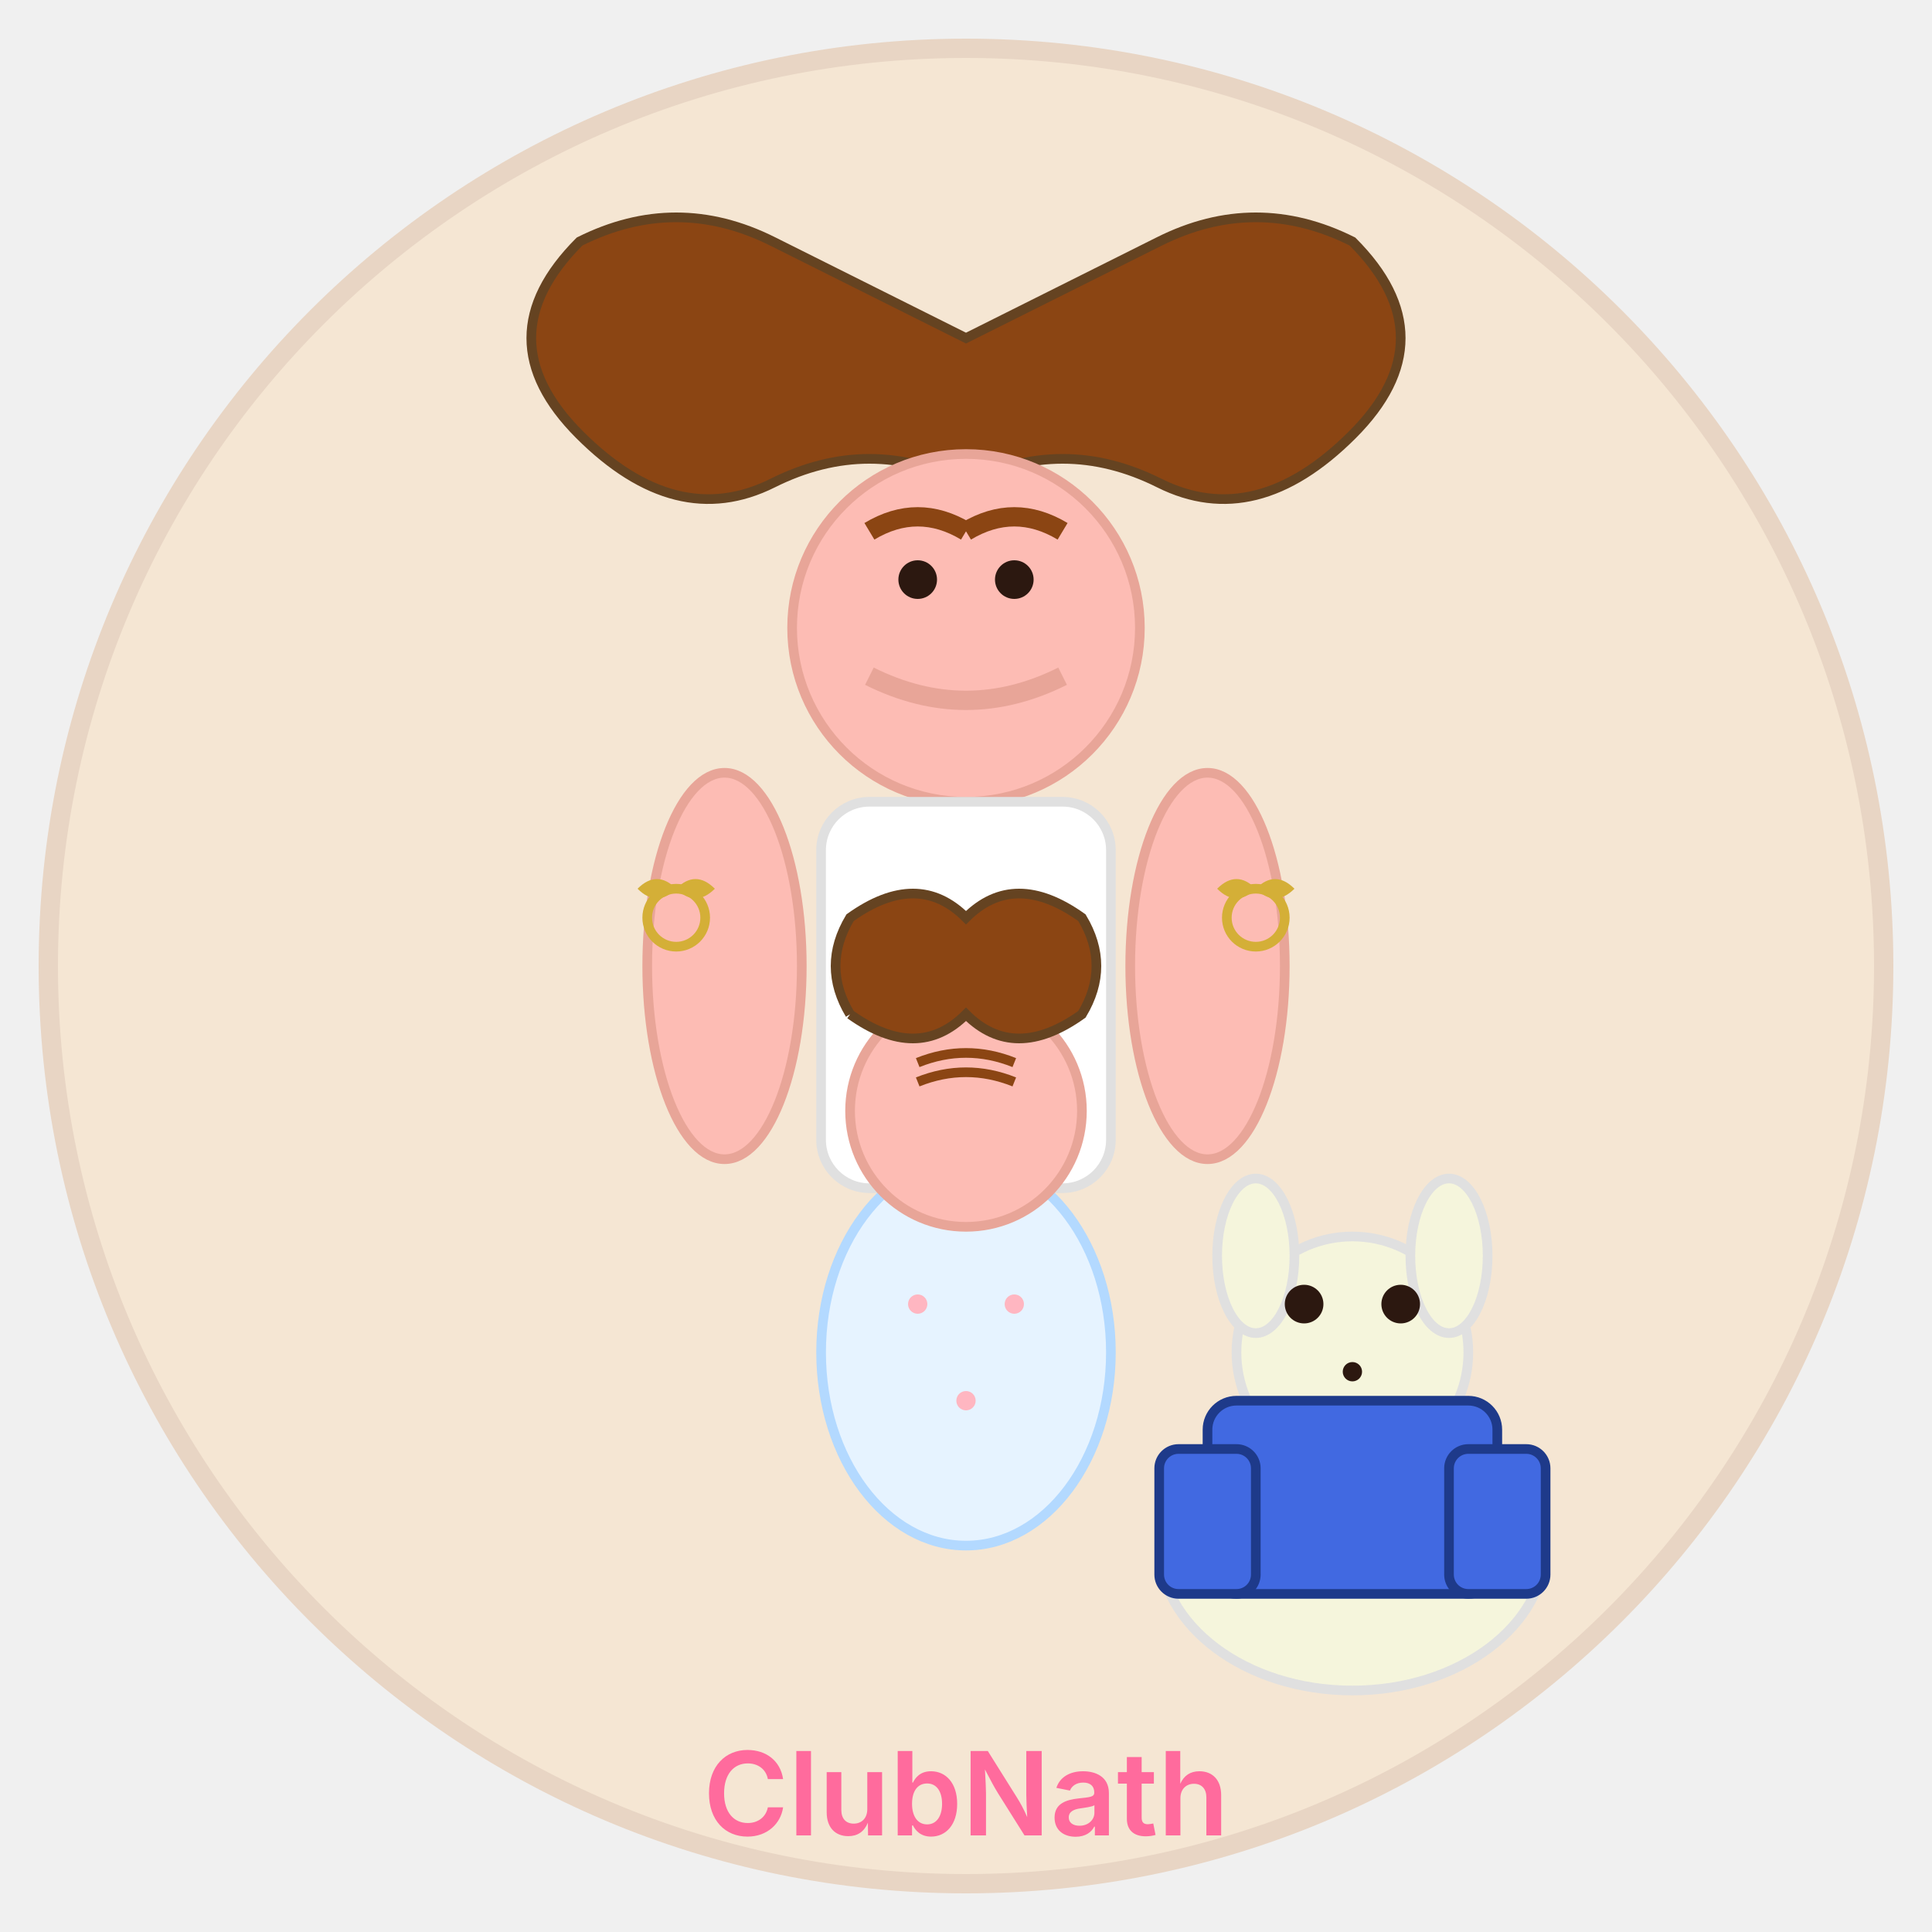
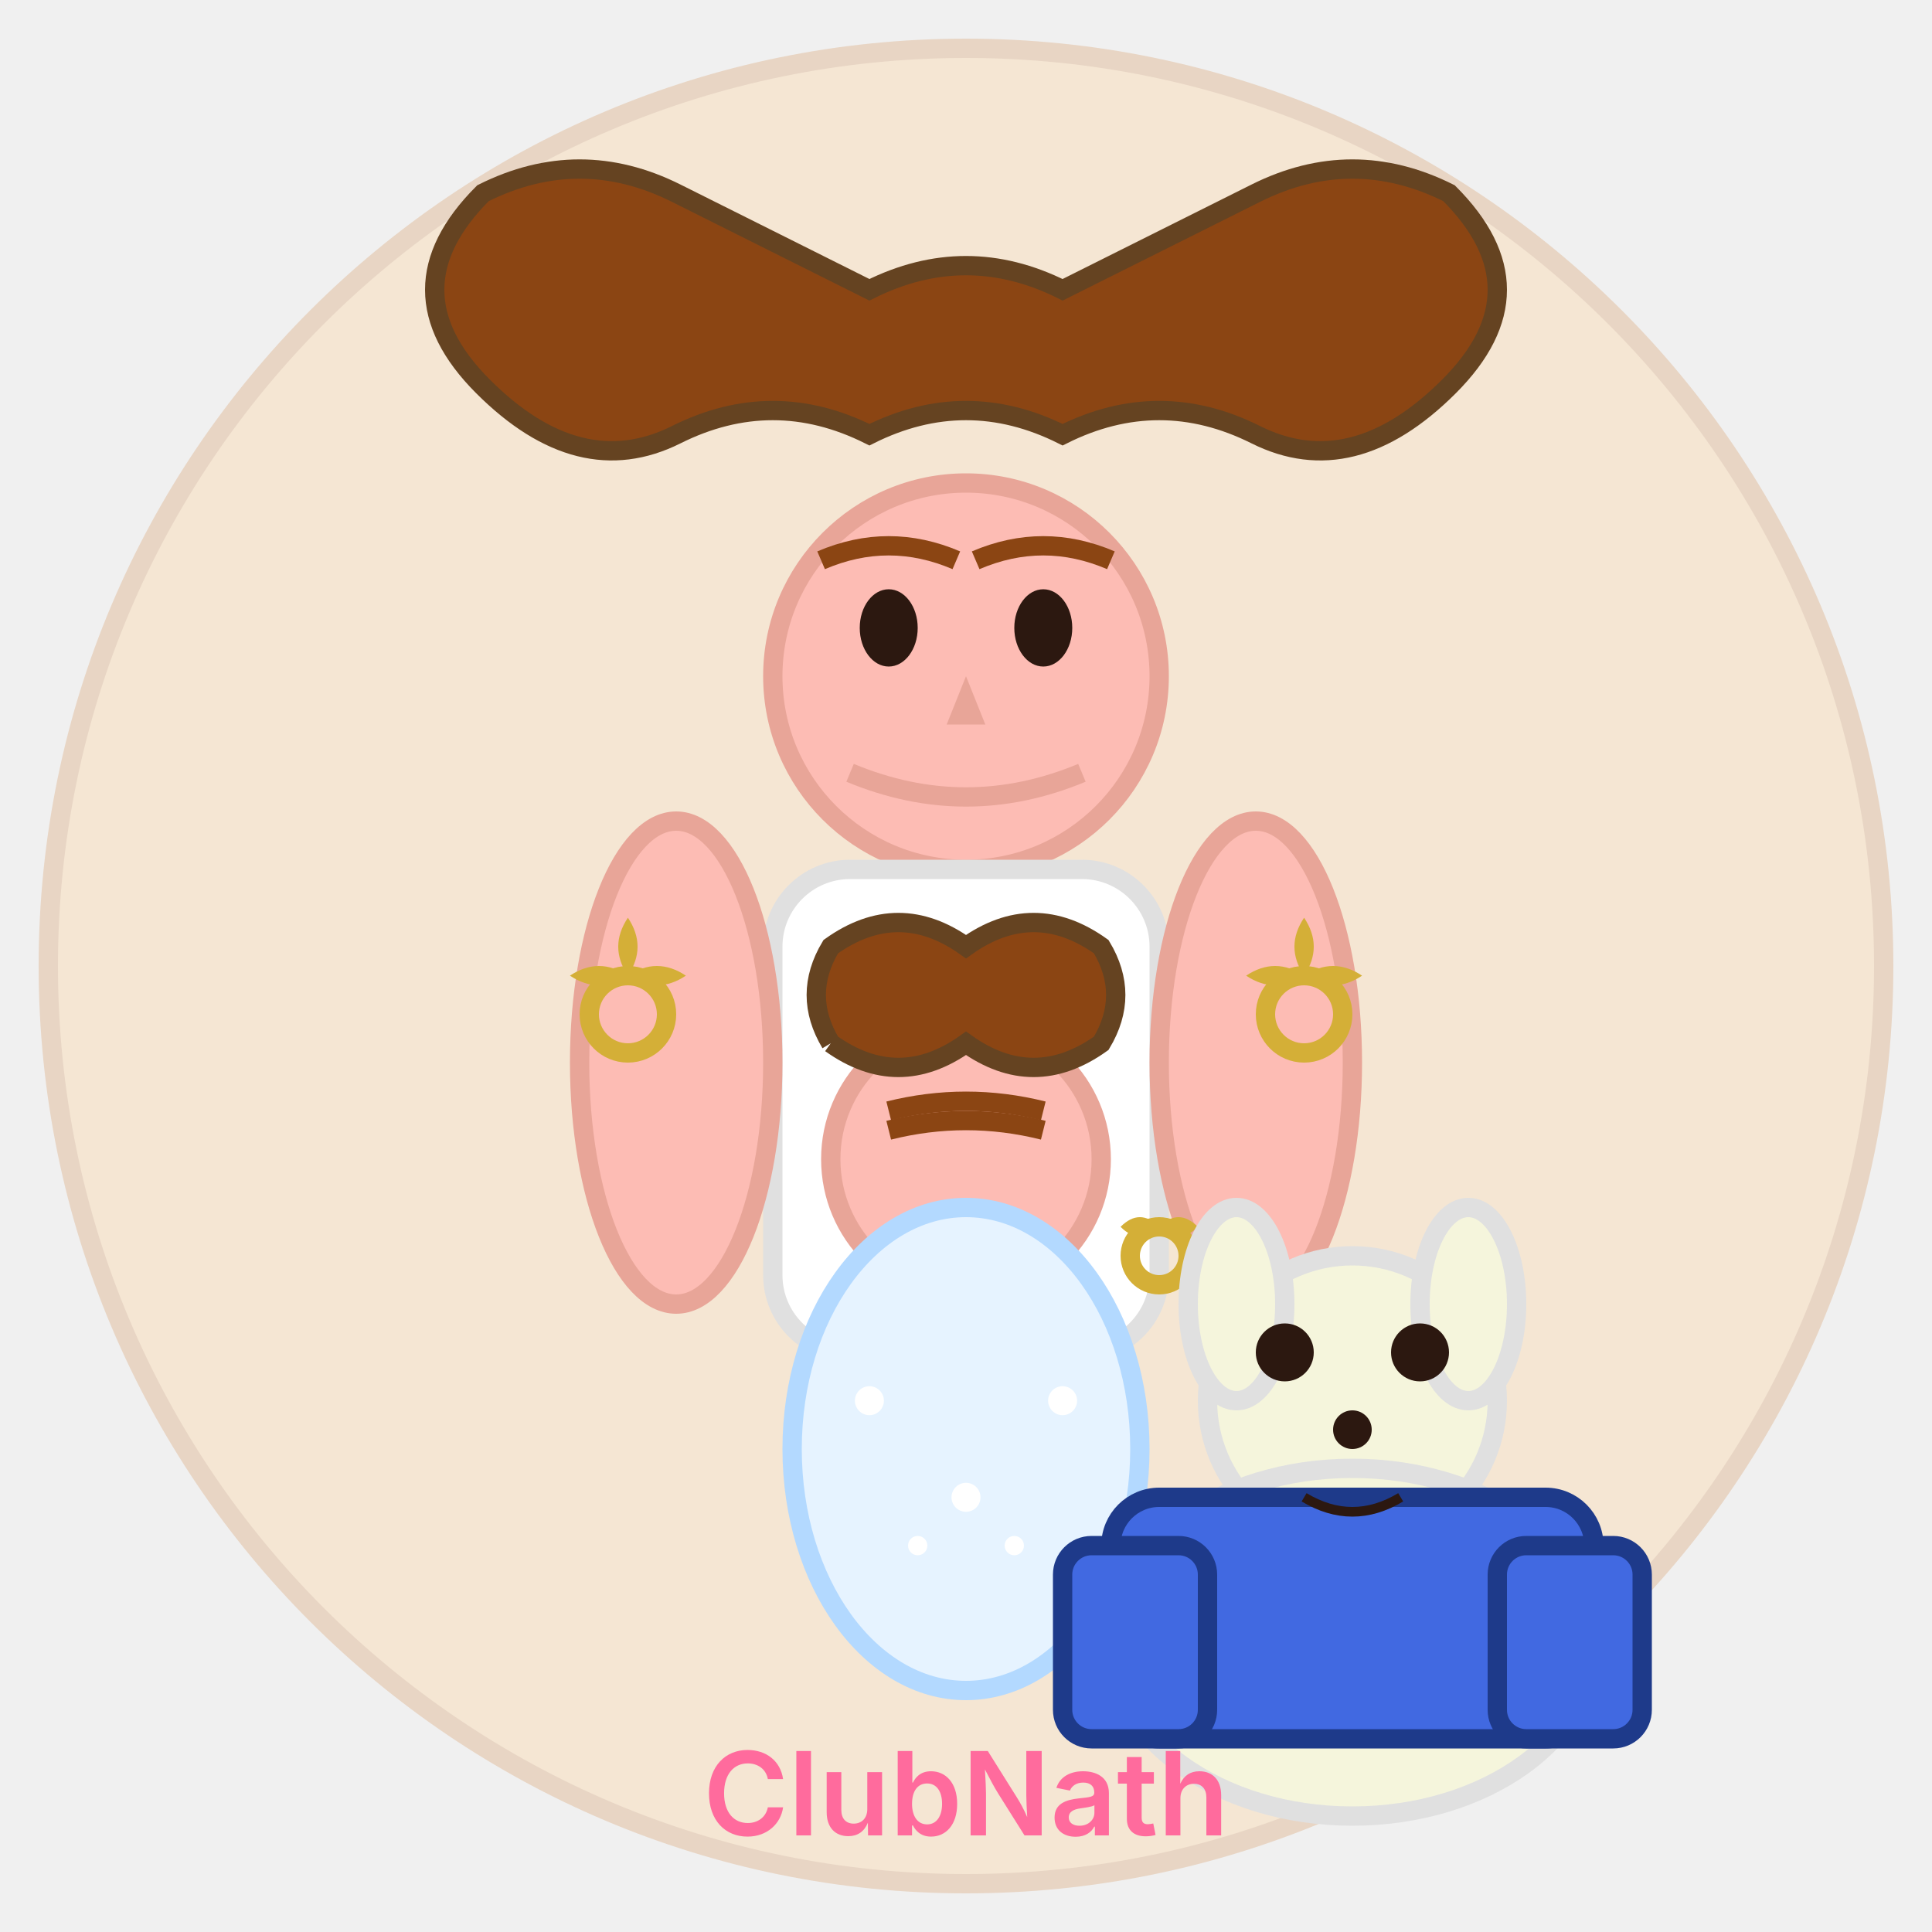
<svg xmlns="http://www.w3.org/2000/svg" width="200" height="200" viewBox="0 0 200 200">
  <circle cx="100" cy="100" r="95" fill="#F5E6D3" stroke="#E8D5C4" stroke-width="2" />
  <g id="mother">
-     <path d="M 60 45 Q 50 35 60 25 Q 70 20 80 25 Q 90 30 100 35 Q 110 30 120 25 Q 130 20 140 25 Q 150 35 140 45 Q 130 55 120 50 Q 110 45 100 50 Q 90 45 80 50 Q 70 55 60 45" fill="#8B4513" stroke="#654321" stroke-width="1" />
-     <circle cx="100" cy="65" r="18" fill="#FDBCB4" stroke="#E8A598" stroke-width="1" />
-     <circle cx="95" cy="60" r="2" fill="#2C1810" />
-     <circle cx="105" cy="60" r="2" fill="#2C1810" />
-     <path d="M 90 55 Q 95 52 100 55" stroke="#8B4513" stroke-width="2" fill="none" />
-     <path d="M 100 55 Q 105 52 110 55" stroke="#8B4513" stroke-width="2" fill="none" />
-     <path d="M 90 70 Q 100 75 110 70" stroke="#E8A598" stroke-width="2" fill="none" />
-     <rect x="85" y="83" width="30" height="40" rx="5" fill="white" stroke="#E0E0E0" stroke-width="1" />
-     <ellipse cx="75" cy="100" rx="8" ry="20" fill="#FDBCB4" stroke="#E8A598" stroke-width="1" />
-     <ellipse cx="125" cy="100" rx="8" ry="20" fill="#FDBCB4" stroke="#E8A598" stroke-width="1" />
-     <g id="rose-tattoo-1">
-       <circle cx="70" cy="95" r="3" fill="none" stroke="#D4AF37" stroke-width="1" />
-       <path d="M 70 92 Q 68 90 66 92 Q 68 94 70 92" fill="#D4AF37" />
-       <path d="M 70 92 Q 72 90 74 92 Q 72 94 70 92" fill="#D4AF37" />
+     <path d="M 50 40 Q 40 30 50 20 Q 60 15 70 20 Q 80 25 90 30 Q 100 25 110 30 Q 120 25 130 20 Q 140 15 150 20 Q 160 30 150 40 Q 140 50 130 45 Q 120 40 110 45 Q 100 40 90 45 Q 80 40 70 45 Q 60 50 50 40" fill="#8B4513" stroke="#654321" stroke-width="2" />
+     <circle cx="100" cy="70" r="20" fill="#FDBCB4" stroke="#E8A598" stroke-width="2" />
+     <ellipse cx="92" cy="65" rx="3" ry="4" fill="#2C1810" />
+     <ellipse cx="108" cy="65" rx="3" ry="4" fill="#2C1810" />
+     <path d="M 85 58 Q 92 55 99 58" stroke="#8B4513" stroke-width="2" fill="none" />
+     <path d="M 101 58 Q 108 55 115 58" stroke="#8B4513" stroke-width="2" fill="none" />
+     <path d="M 100 70 L 98 75 L 100 75 L 102 75 Z" fill="#E8A598" />
+     <path d="M 88 80 Q 100 85 112 80" stroke="#E8A598" stroke-width="2" fill="none" />
+     <rect x="80" y="90" width="40" height="50" rx="8" fill="white" stroke="#E0E0E0" stroke-width="2" />
+     <ellipse cx="70" cy="110" rx="10" ry="25" fill="#FDBCB4" stroke="#E8A598" stroke-width="2" />
+     <ellipse cx="130" cy="110" rx="10" ry="25" fill="#FDBCB4" stroke="#E8A598" stroke-width="2" />
+     <g id="rose-tattoo-left">
+       <circle cx="65" cy="105" r="4" fill="none" stroke="#D4AF37" stroke-width="2" />
+       <path d="M 65 101 Q 62 99 59 101 Q 62 103 65 101" fill="#D4AF37" />
+       <path d="M 65 101 Q 68 99 71 101 Q 68 103 65 101" fill="#D4AF37" />
+       <path d="M 65 101 Q 63 98 65 95 Q 67 98 65 101" fill="#D4AF37" />
    </g>
-     <g id="rose-tattoo-2">
-       <circle cx="130" cy="95" r="3" fill="none" stroke="#D4AF37" stroke-width="1" />
-       <path d="M 130 92 Q 128 90 126 92 Q 128 94 130 92" fill="#D4AF37" />
-       <path d="M 130 92 Q 132 90 134 92 Q 132 94 130 92" fill="#D4AF37" />
+     <g id="rose-tattoo-right">
+       <circle cx="135" cy="105" r="4" fill="none" stroke="#D4AF37" stroke-width="2" />
+       <path d="M 135 101 Q 132 99 129 101 Q 132 103 135 101" fill="#D4AF37" />
+       <path d="M 135 101 Q 138 99 141 101 Q 138 103 135 101" fill="#D4AF37" />
+       <path d="M 135 101 Q 133 98 135 95 Q 137 98 135 101" fill="#D4AF37" />
+     </g>
+     <g id="rose-tattoo-thigh">
+       <circle cx="120" cy="130" r="3" fill="none" stroke="#D4AF37" stroke-width="2" />
+       <path d="M 120 127 Q 118 125 116 127 Q 118 129 120 127" fill="#D4AF37" />
+       <path d="M 120 127 Q 122 125 124 127 Q 122 129 120 127" fill="#D4AF37" />
    </g>
  </g>
  <g id="baby">
-     <ellipse cx="100" cy="140" rx="15" ry="20" fill="#E6F3FF" stroke="#B3D9FF" stroke-width="1" />
-     <circle cx="100" cy="115" r="12" fill="#FDBCB4" stroke="#E8A598" stroke-width="1" />
-     <path d="M 88 105 Q 85 100 88 95 Q 95 90 100 95 Q 105 90 112 95 Q 115 100 112 105 Q 105 110 100 105 Q 95 110 88 105" fill="#8B4513" stroke="#654321" stroke-width="1" />
-     <path d="M 95 110 Q 100 108 105 110" stroke="#8B4513" stroke-width="1" fill="none" />
-     <path d="M 95 112 Q 100 110 105 112" stroke="#8B4513" stroke-width="1" fill="none" />
-     <circle cx="95" cy="135" r="1" fill="#FFB6C1" />
-     <circle cx="105" cy="135" r="1" fill="#FFB6C1" />
-     <circle cx="100" cy="145" r="1" fill="#FFB6C1" />
+     <circle cx="100" cy="120" r="14" fill="#FDBCB4" stroke="#E8A598" stroke-width="2" />
+     <path d="M 86 108 Q 83 103 86 98 Q 93 93 100 98 Q 107 93 114 98 Q 117 103 114 108 Q 107 113 100 108 Q 93 113 86 108" fill="#8B4513" stroke="#654321" stroke-width="2" />
+     <path d="M 92 115 Q 100 113 108 115" stroke="#8B4513" stroke-width="2" fill="none" />
+     <path d="M 92 117 Q 100 115 108 117" stroke="#8B4513" stroke-width="2" fill="none" />
+     <ellipse cx="100" cy="150" rx="18" ry="25" fill="#E6F3FF" stroke="#B3D9FF" stroke-width="2" />
+     <circle cx="90" cy="145" r="1.5" fill="white" />
+     <circle cx="110" cy="145" r="1.5" fill="white" />
+     <circle cx="100" cy="155" r="1.5" fill="white" />
+     <circle cx="95" cy="160" r="1" fill="white" />
+     <circle cx="105" cy="160" r="1" fill="white" />
  </g>
  <g id="dog">
-     <ellipse cx="140" cy="160" rx="20" ry="15" fill="#F5F5DC" stroke="#E0E0E0" stroke-width="1" />
-     <circle cx="140" cy="140" r="12" fill="#F5F5DC" stroke="#E0E0E0" stroke-width="1" />
-     <ellipse cx="130" cy="130" rx="4" ry="8" fill="#F5F5DC" stroke="#E0E0E0" stroke-width="1" />
-     <ellipse cx="150" cy="130" rx="4" ry="8" fill="#F5F5DC" stroke="#E0E0E0" stroke-width="1" />
-     <circle cx="135" cy="135" r="2" fill="#2C1810" />
-     <circle cx="145" cy="135" r="2" fill="#2C1810" />
-     <circle cx="140" cy="142" r="1" fill="#2C1810" />
-     <rect x="125" y="145" width="30" height="20" rx="3" fill="#4169E1" stroke="#1E3A8A" stroke-width="1" />
-     <rect x="120" y="150" width="10" height="15" rx="2" fill="#4169E1" stroke="#1E3A8A" stroke-width="1" />
-     <rect x="150" y="150" width="10" height="15" rx="2" fill="#4169E1" stroke="#1E3A8A" stroke-width="1" />
+     <circle cx="140" cy="145" r="15" fill="#F5F5DC" stroke="#E0E0E0" stroke-width="2" />
+     <ellipse cx="128" cy="135" rx="5" ry="10" fill="#F5F5DC" stroke="#E0E0E0" stroke-width="2" />
+     <ellipse cx="152" cy="135" rx="5" ry="10" fill="#F5F5DC" stroke="#E0E0E0" stroke-width="2" />
+     <circle cx="133" cy="140" r="3" fill="#2C1810" />
+     <circle cx="147" cy="140" r="3" fill="#2C1810" />
+     <circle cx="140" cy="148" r="2" fill="#2C1810" />
+     <ellipse cx="140" cy="170" rx="25" ry="18" fill="#F5F5DC" stroke="#E0E0E0" stroke-width="2" />
+     <rect x="115" y="155" width="50" height="25" rx="5" fill="#4169E1" stroke="#1E3A8A" stroke-width="2" />
+     <rect x="110" y="160" width="15" height="20" rx="3" fill="#4169E1" stroke="#1E3A8A" stroke-width="2" />
+     <rect x="155" y="160" width="15" height="20" rx="3" fill="#4169E1" stroke="#1E3A8A" stroke-width="2" />
+     <path d="M 135 155 Q 140 158 145 155" stroke="#2C1810" stroke-width="1" fill="none" />
  </g>
  <text x="100" y="190" text-anchor="middle" font-family="Inter, sans-serif" font-size="12" font-weight="600" fill="#FF6B9D">
    ClubNath
  </text>
</svg>
